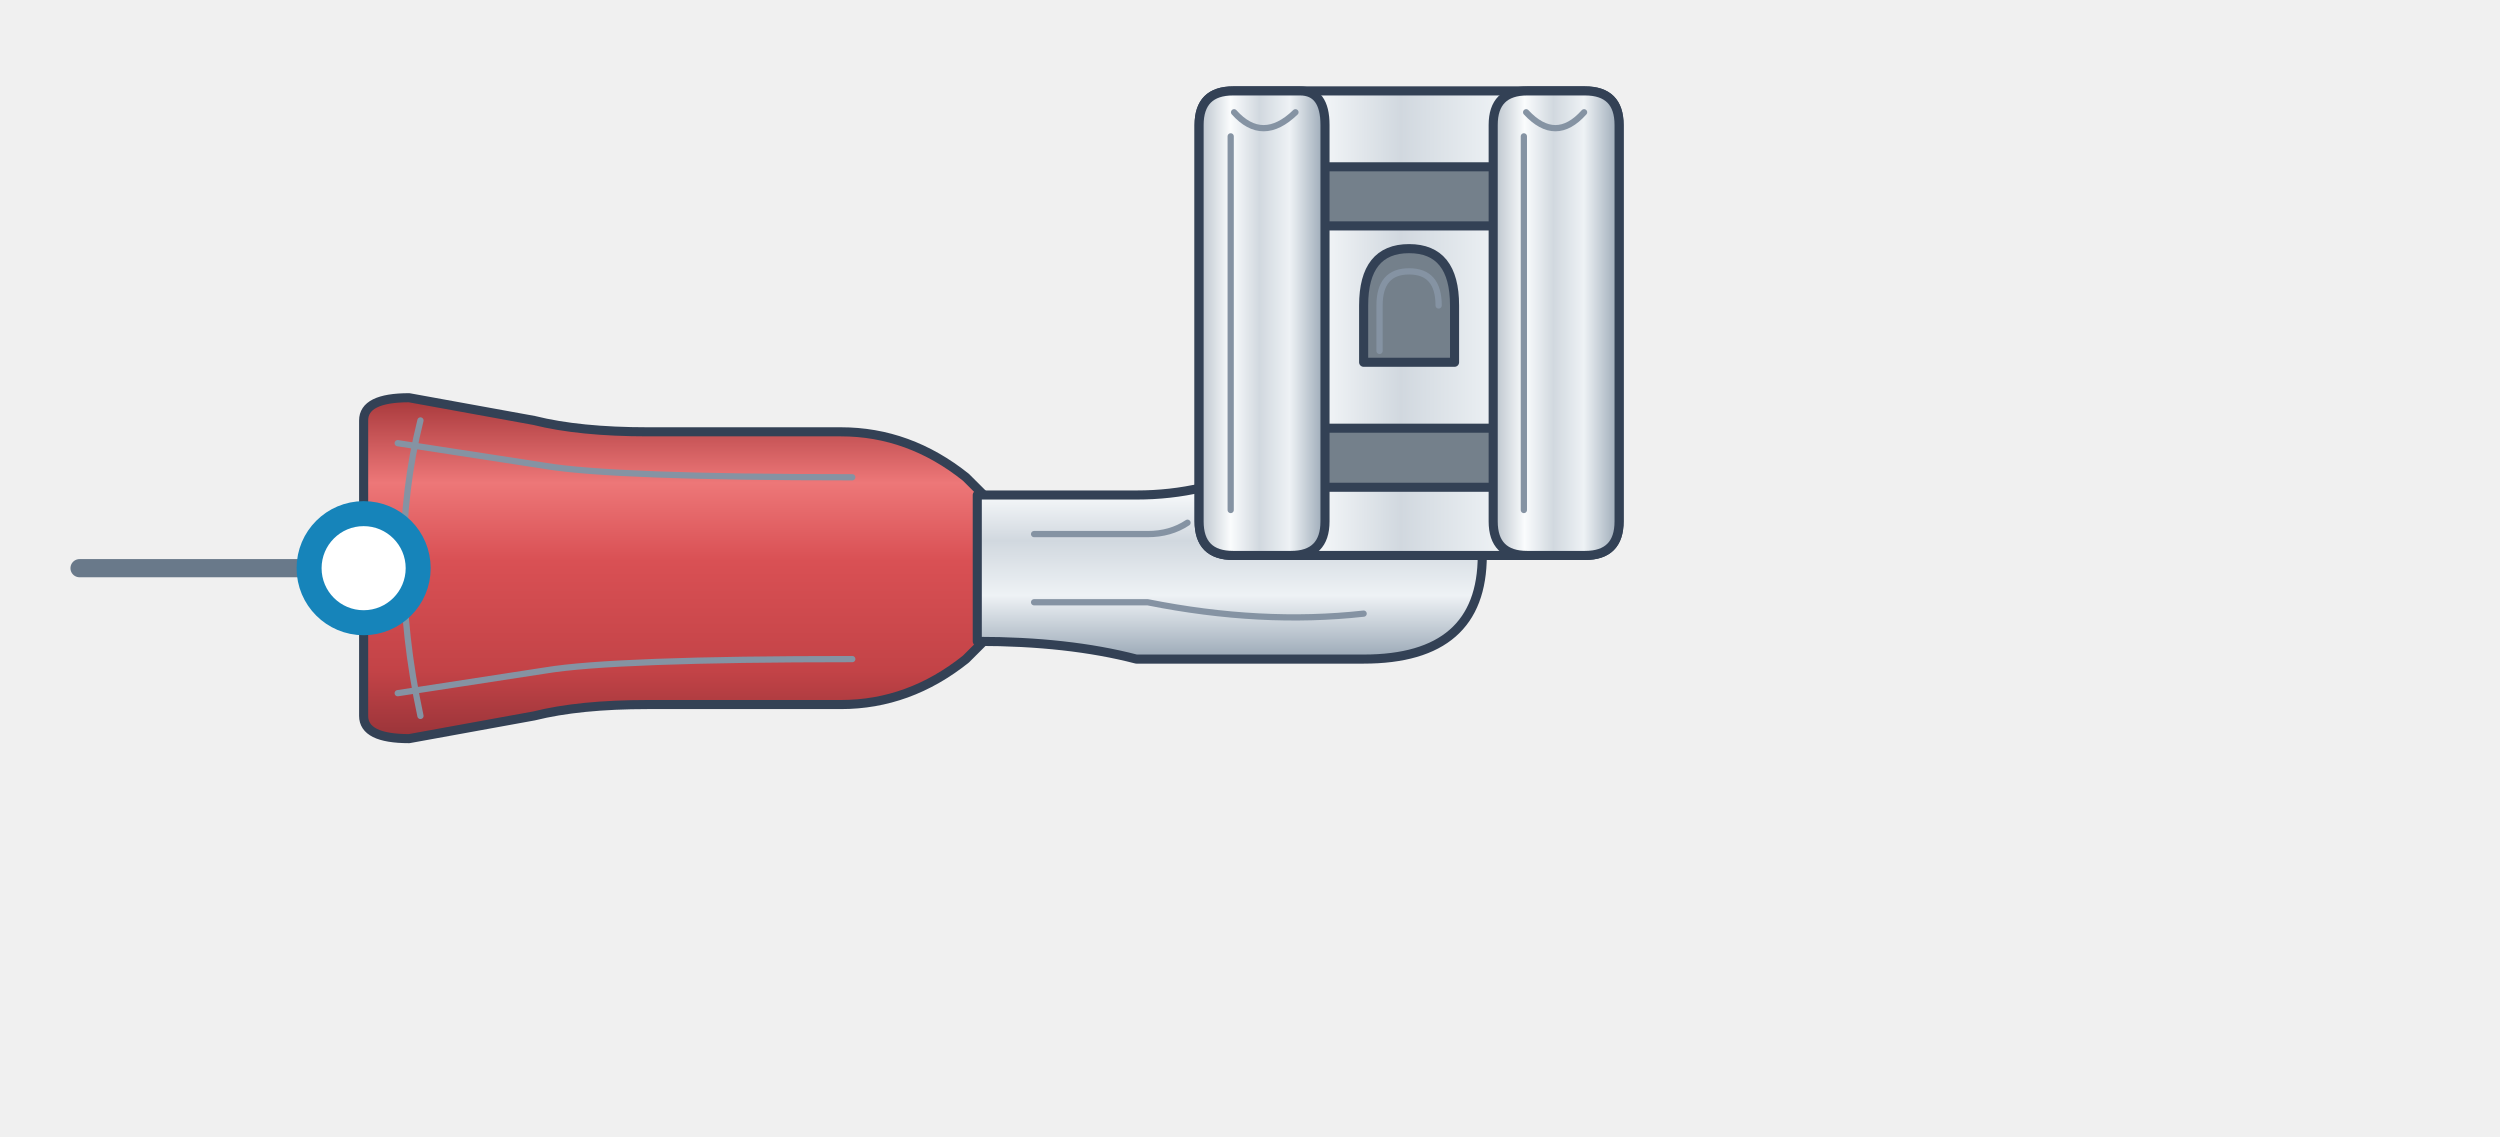
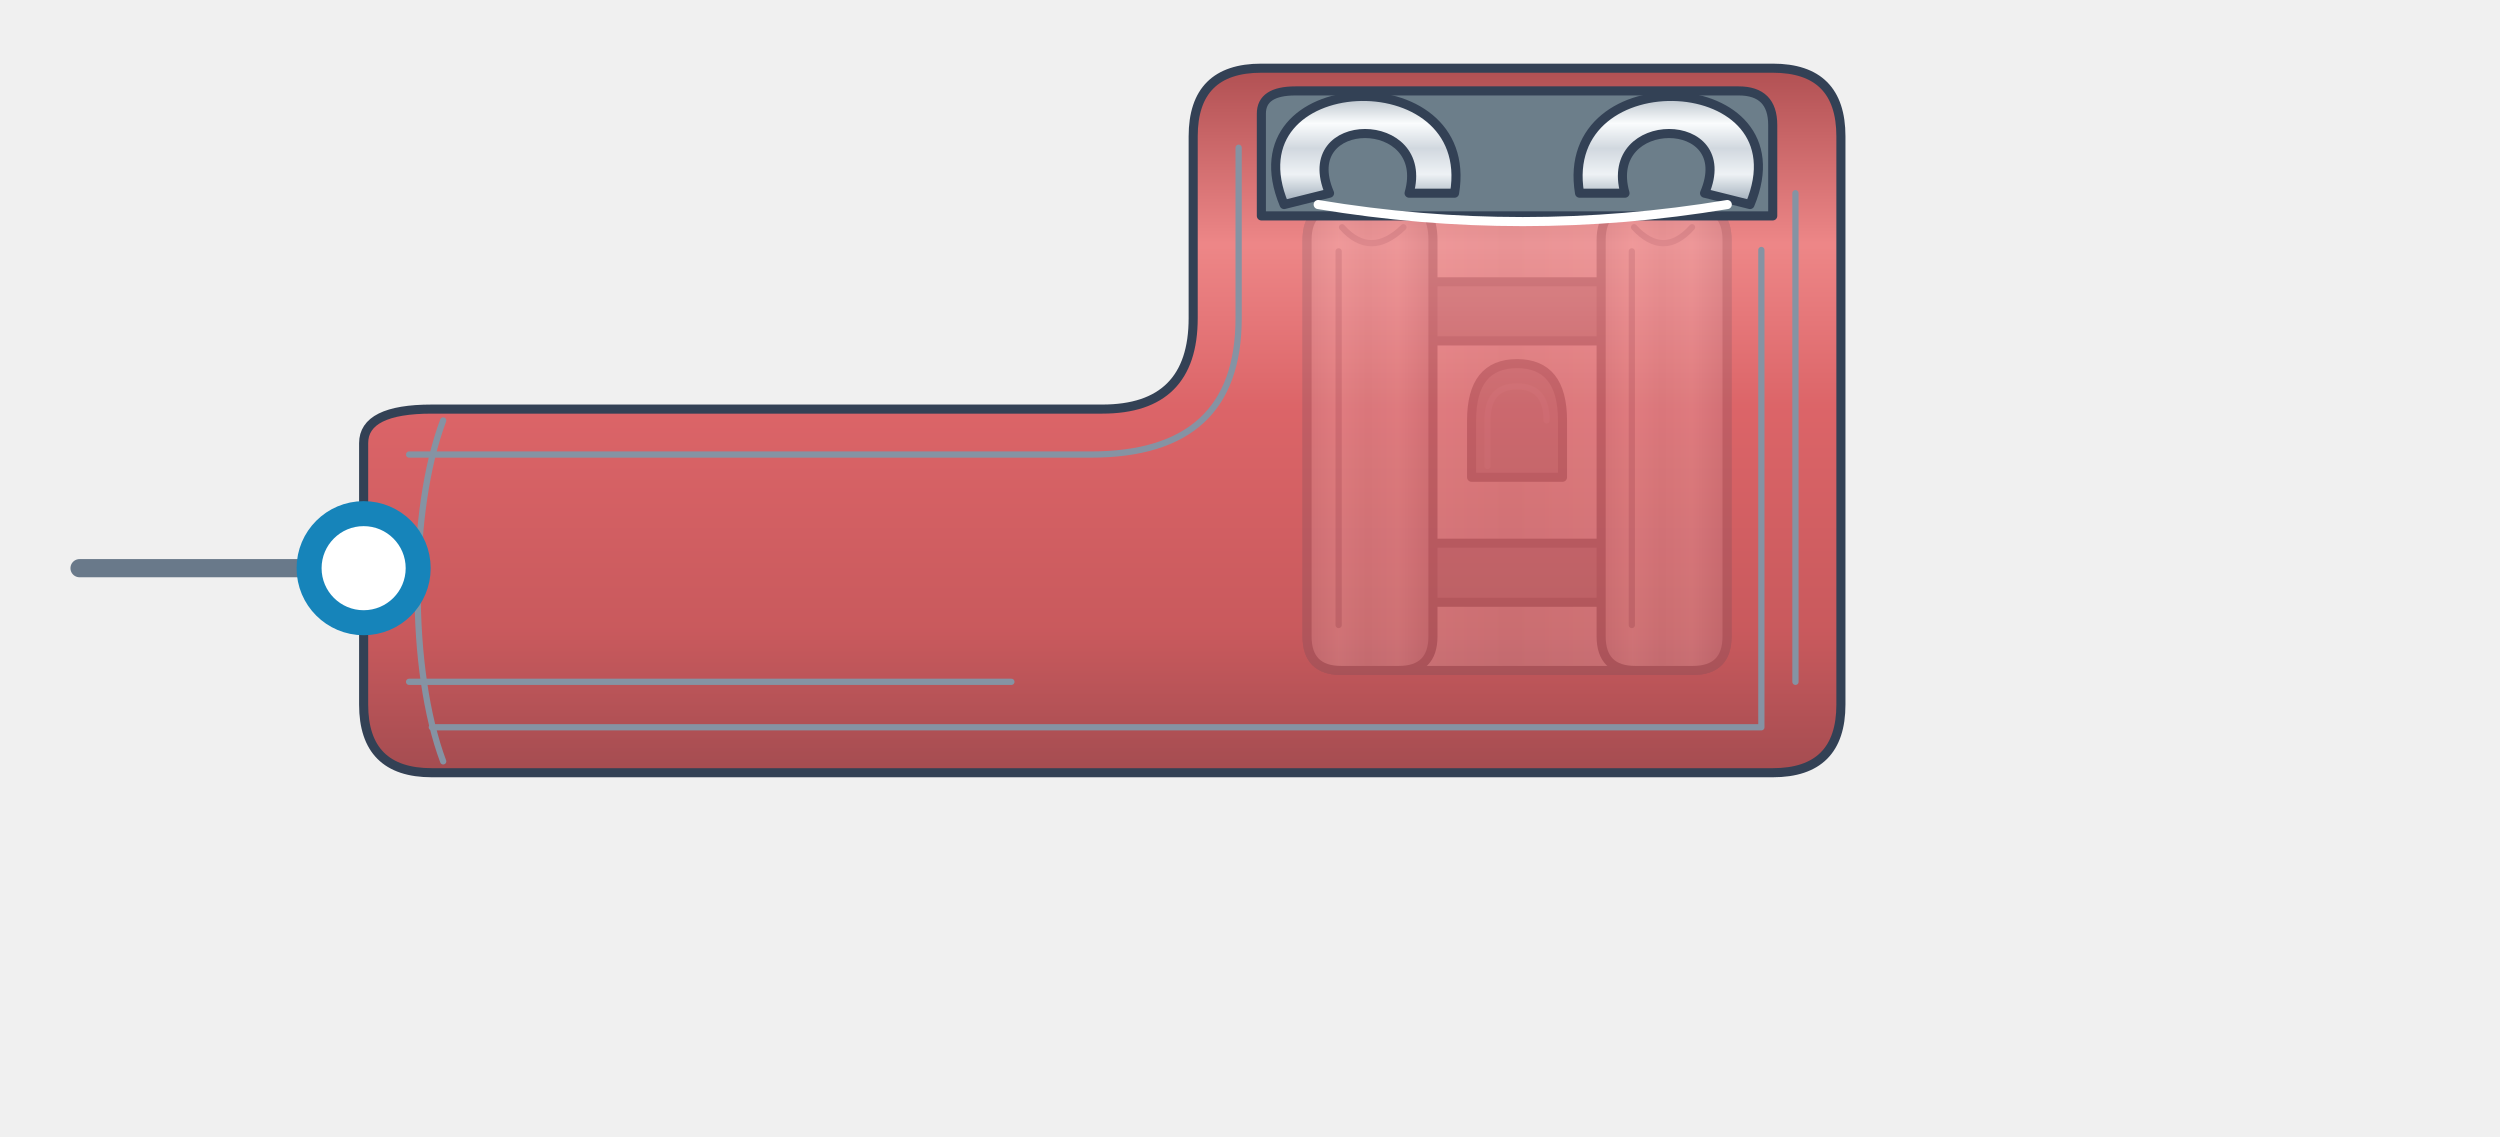
<svg xmlns="http://www.w3.org/2000/svg" width="220" height="100" viewBox="0 0 220 100" role="img" aria-labelledby="title">
  <style>svg{font-family:Arial,'Segoe UI',sans-serif} .geom{stroke:#334155;stroke-width:.8;stroke-linecap:round;stroke-linejoin:round} .geom text{stroke:none;stroke-width:0} .detail{stroke:#8593a3;stroke-width:.55;fill:none} .wire{stroke:#69798a;stroke-width:1.6;fill:none;stroke-linecap:round} .text{font-size:12px;fill:#334155;stroke:none} .small{font-size:10px;fill:#64748b;stroke:none} .title{font-size:25px;fill:#0f172a;font-weight:700;stroke:none} .card-title{font-size:17px;fill:#1e293b;font-weight:700;stroke:none} .view{font-size:11px;fill:#237ca3;font-weight:700;stroke:none} .badge{font-size:11px;fill:#1684ba;font-weight:700;stroke:none} .dim{stroke:#5f8f87;stroke-width:.55;fill:none} .dimtext{font-size:11px;fill:#427a70;stroke:none}</style>
  <defs>
    <linearGradient id="metal" x1="0" y1="0" x2="0" y2="1">
      <stop offset="0" stop-color="#b8c1ca" />
      <stop offset=".25" stop-color="#fafcfd" />
      <stop offset=".48" stop-color="#d1d8df" />
      <stop offset=".72" stop-color="#eef2f5" />
      <stop offset="1" stop-color="#99a7b5" />
    </linearGradient>
    <linearGradient id="red" x1="0" y1="0" x2="0" y2="1">
      <stop offset="0" stop-color="#a7383b" />
      <stop offset=".25" stop-color="#ed7778" />
      <stop offset=".48" stop-color="#d95054" />
      <stop offset=".8" stop-color="#c34347" />
      <stop offset="1" stop-color="#993439" />
    </linearGradient>
    <linearGradient id="blue" x1="0" y1="0" x2="0" y2="1">
      <stop offset="0" stop-color="#235783" />
      <stop offset=".25" stop-color="#65a2ce" />
      <stop offset=".5" stop-color="#397fb3" />
      <stop offset="1" stop-color="#23557d" />
    </linearGradient>
    <linearGradient id="yellow" x1="0" y1="0" x2="0" y2="1">
      <stop offset="0" stop-color="#b88c29" />
      <stop offset=".27" stop-color="#ffe6a1" />
      <stop offset=".55" stop-color="#e9bd4d" />
      <stop offset="1" stop-color="#b48c32" />
    </linearGradient>
  </defs>
  <g class="geom">
    <line x1="7" y1="50" x2="32" y2="50" class="wire" />
-     <path d="M32 37 Q32 35 36 35 L47 37 Q51 38 57 38 H74 Q80 38 85 42 L88 45 V55 L85 58 Q80 62 74 62 H57 Q51 62 47 63 L36 65 Q32 65 32 63 Z" fill="url(#red)" />
-     <path d="M86 43.56 H100 Q106 43.56 111 41 L117.56 38 H130.44 V48.88 Q130.44 58 120 58 H100 Q94 56.44 86 56.44 Z" fill="url(#metal)" />
-     <g transform="translate(124,48.88) rotate(-90)">
+     <path d="M32 39 Q32 36 38 36 H97 Q105 36 105 28 V12 Q105 6 111 6 H156 Q162 6 162 12 V62 Q162 68 156 68 H38 Q32 68 32 62 Z" fill="url(#red)" fill-opacity=".87" />
+     <g opacity=".16" transform="translate(133.5,59) rotate(-90)">
      <path d="M0 -15.48 Q0 -18.48 3 -18.48 H37.88 Q40.88 -18.48 40.88 -15.48 V15.48 Q40.88 18.48 37.88 18.48 H3 Q0 18.48 0 15.48 Z" fill="url(#metal)" />
      <rect x="6" y="-8.2" width="5.2" height="16.4" rx="0.5" fill="#74808b" />
      <rect x="29" y="-8.2" width="5.2" height="16.4" rx="0.5" fill="#74808b" />
      <path d="M17 -4 H22 Q27 -4 27 0 Q27 4 22 4 H17 Z" fill="#74808b" />
      <path d="M3 -18.48 H37.88 Q40.88 -18.48 40.88 -15.48 V-9.6 Q40.88 -7.4 37.88 -7.4 H3 Q0 -7.4 0 -10.4 V-15.48 Q0 -18.48 3 -18.48 Z" fill="url(#metal)" />
      <path d="M3 7.4 H37.88 Q40.88 7.4 40.88 10.4 V15.48 Q40.88 18.48 37.88 18.48 H3 Q0 18.48 0 15.48 V10.4 Q0 7.4 3 7.4 Z" fill="url(#metal)" />
      <path d="M4 -15.7 H36.88 M4 10.1 H36.88 M18 -2.6 H22 Q25 -2.6 25 0 Q25 2.6 22 2.6" fill="none" class="detail" />
      <path d="M39 -15.4 Q36.2 -12.9 39 -10 M39 10.3 Q36.2 12.9 39 15.4" fill="none" class="detail" />
    </g>
-     <path d="M35 39 L48 41 Q54 42 75 42 M35 61 L48 59 Q54 58 75 58 M37 37 Q34 49 37 63" fill="none" class="detail" />
-     <path d="M91 47 H101 Q103 47 104.5 46 M91 53 H101 Q111 55 120 54" fill="none" class="detail" />
+     <path d="M111 10 Q111 8 114 8 H153 Q156 8 156 11 V19 H111 Z" fill="#6c7e8a" />
+     <path d="M113 18 C108 6 130 5 128 17 L124 17 C126 10 114 10 117 17 Z" fill="url(#metal)" />
+     <path d="M139 17 C137 5 159 6 154 18 L150 17 C153 10 141 10 143 17 Z" fill="url(#metal)" />
+     <path d="M116 18 Q134 21 152 18" fill="none" stroke="#fff" />
+     <path d="M36 40 H96 Q109 40 109 28 V13 M38 64 H155 V22 M158 17 V60 M36 60 H89" fill="none" class="detail" />
+     <path d="M39 37 C36 45 36 59 39 67" fill="none" class="detail" />
  </g>
  <circle cx="32" cy="50" r="4.8" fill="#ffffff" id="anchor-wire-entry" data-role="wire-entry" stroke="#1684ba" stroke-width="2.2" />
</svg>
